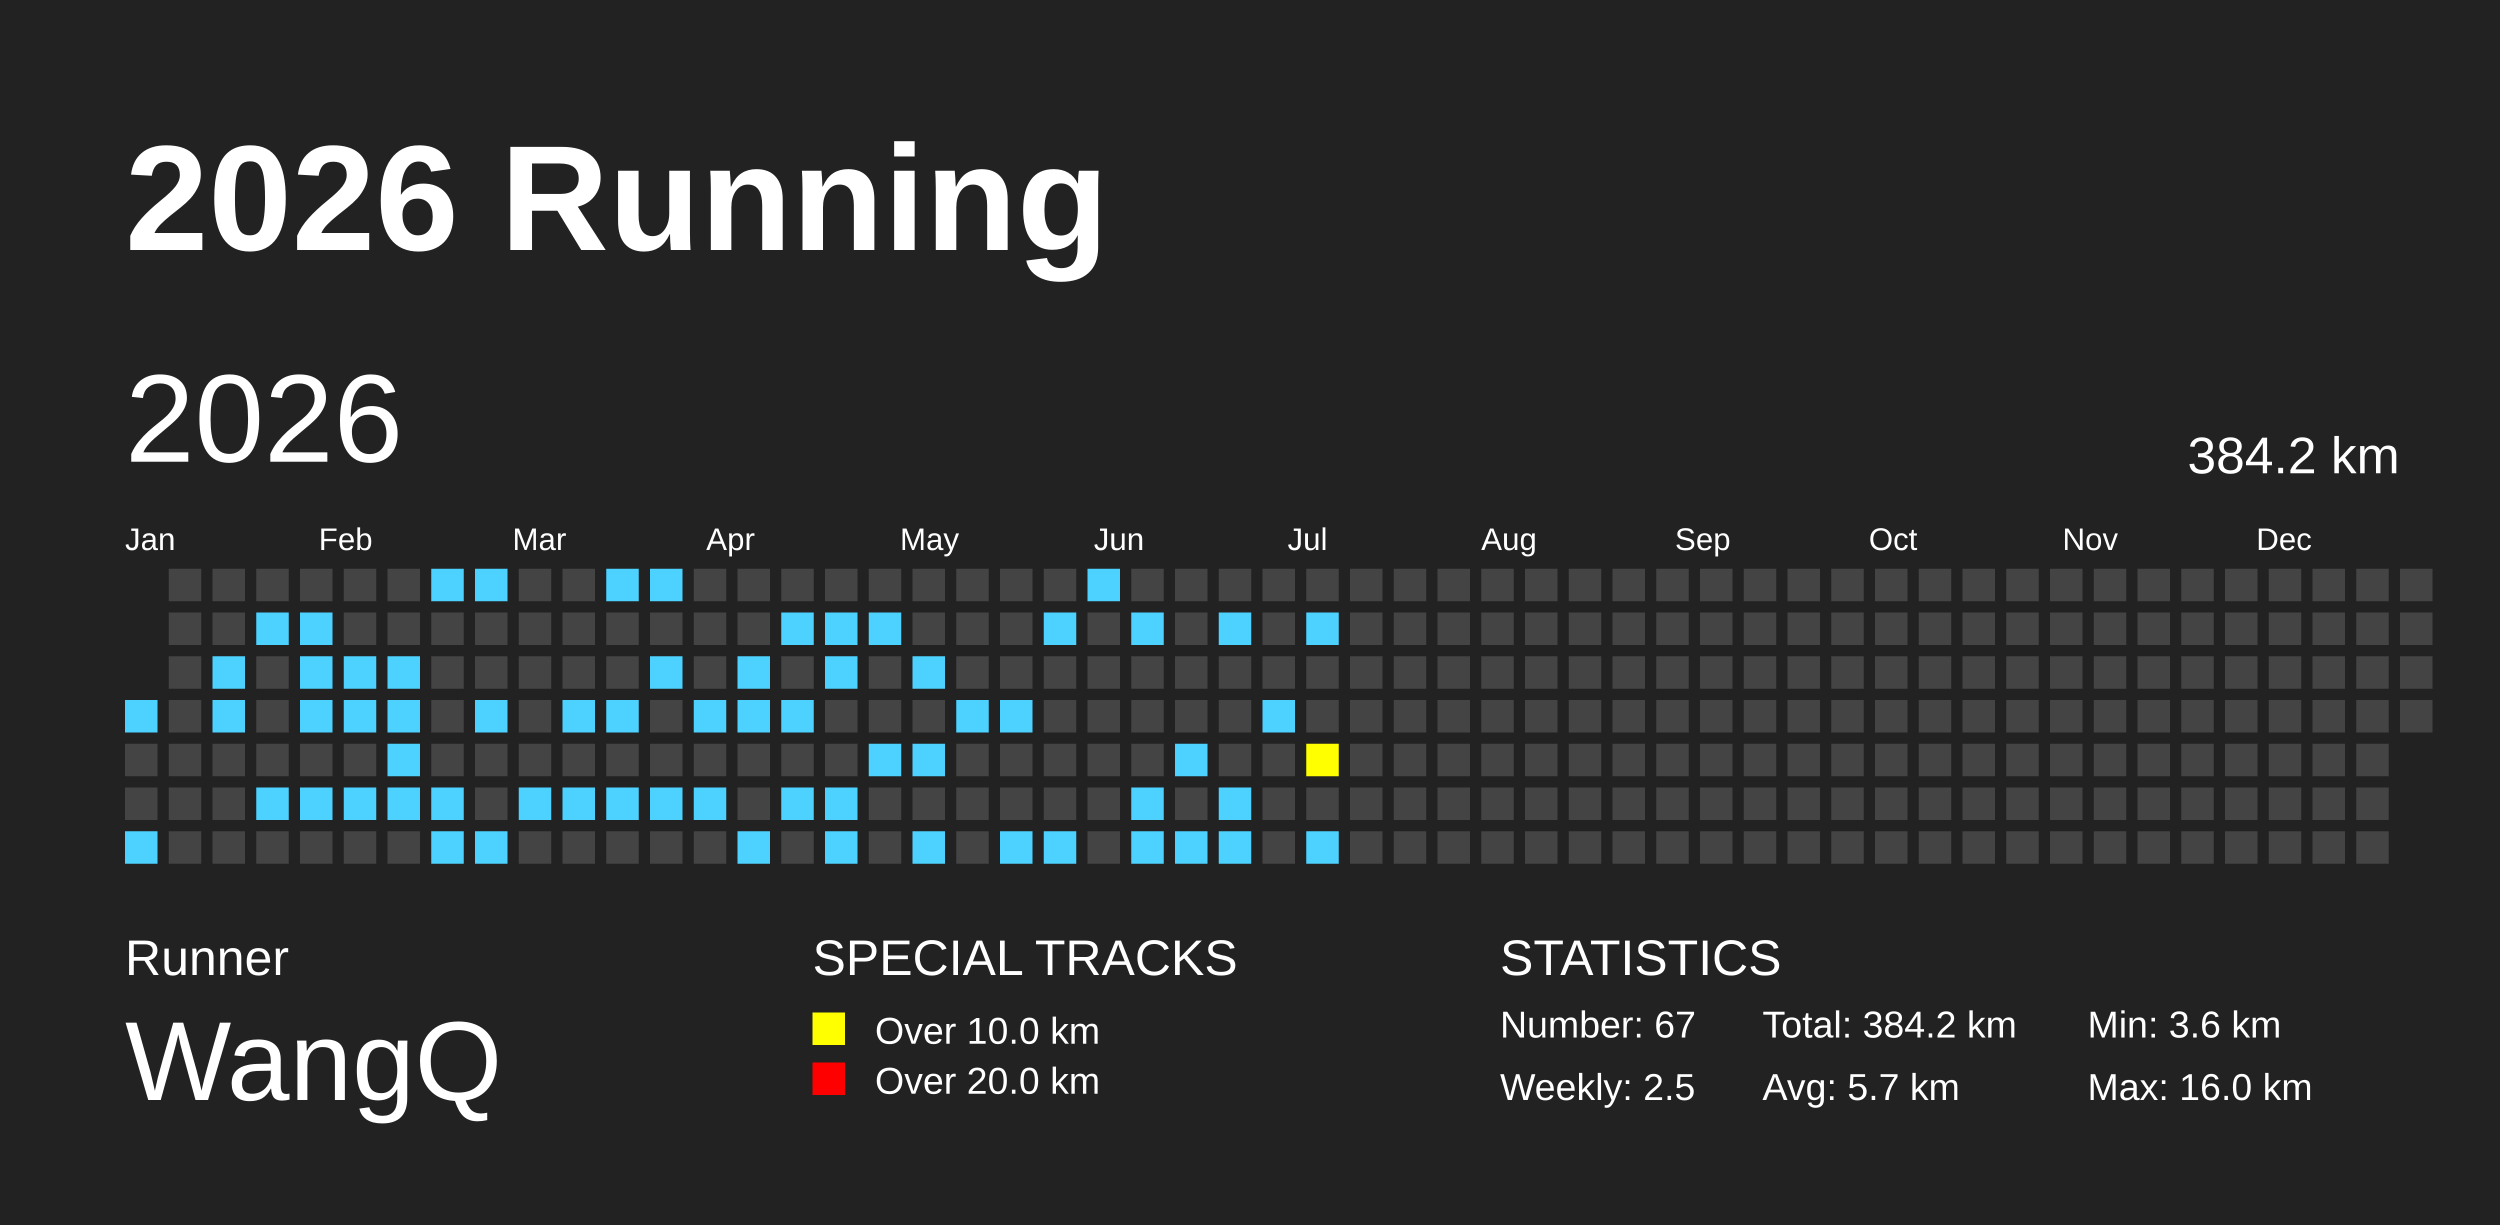
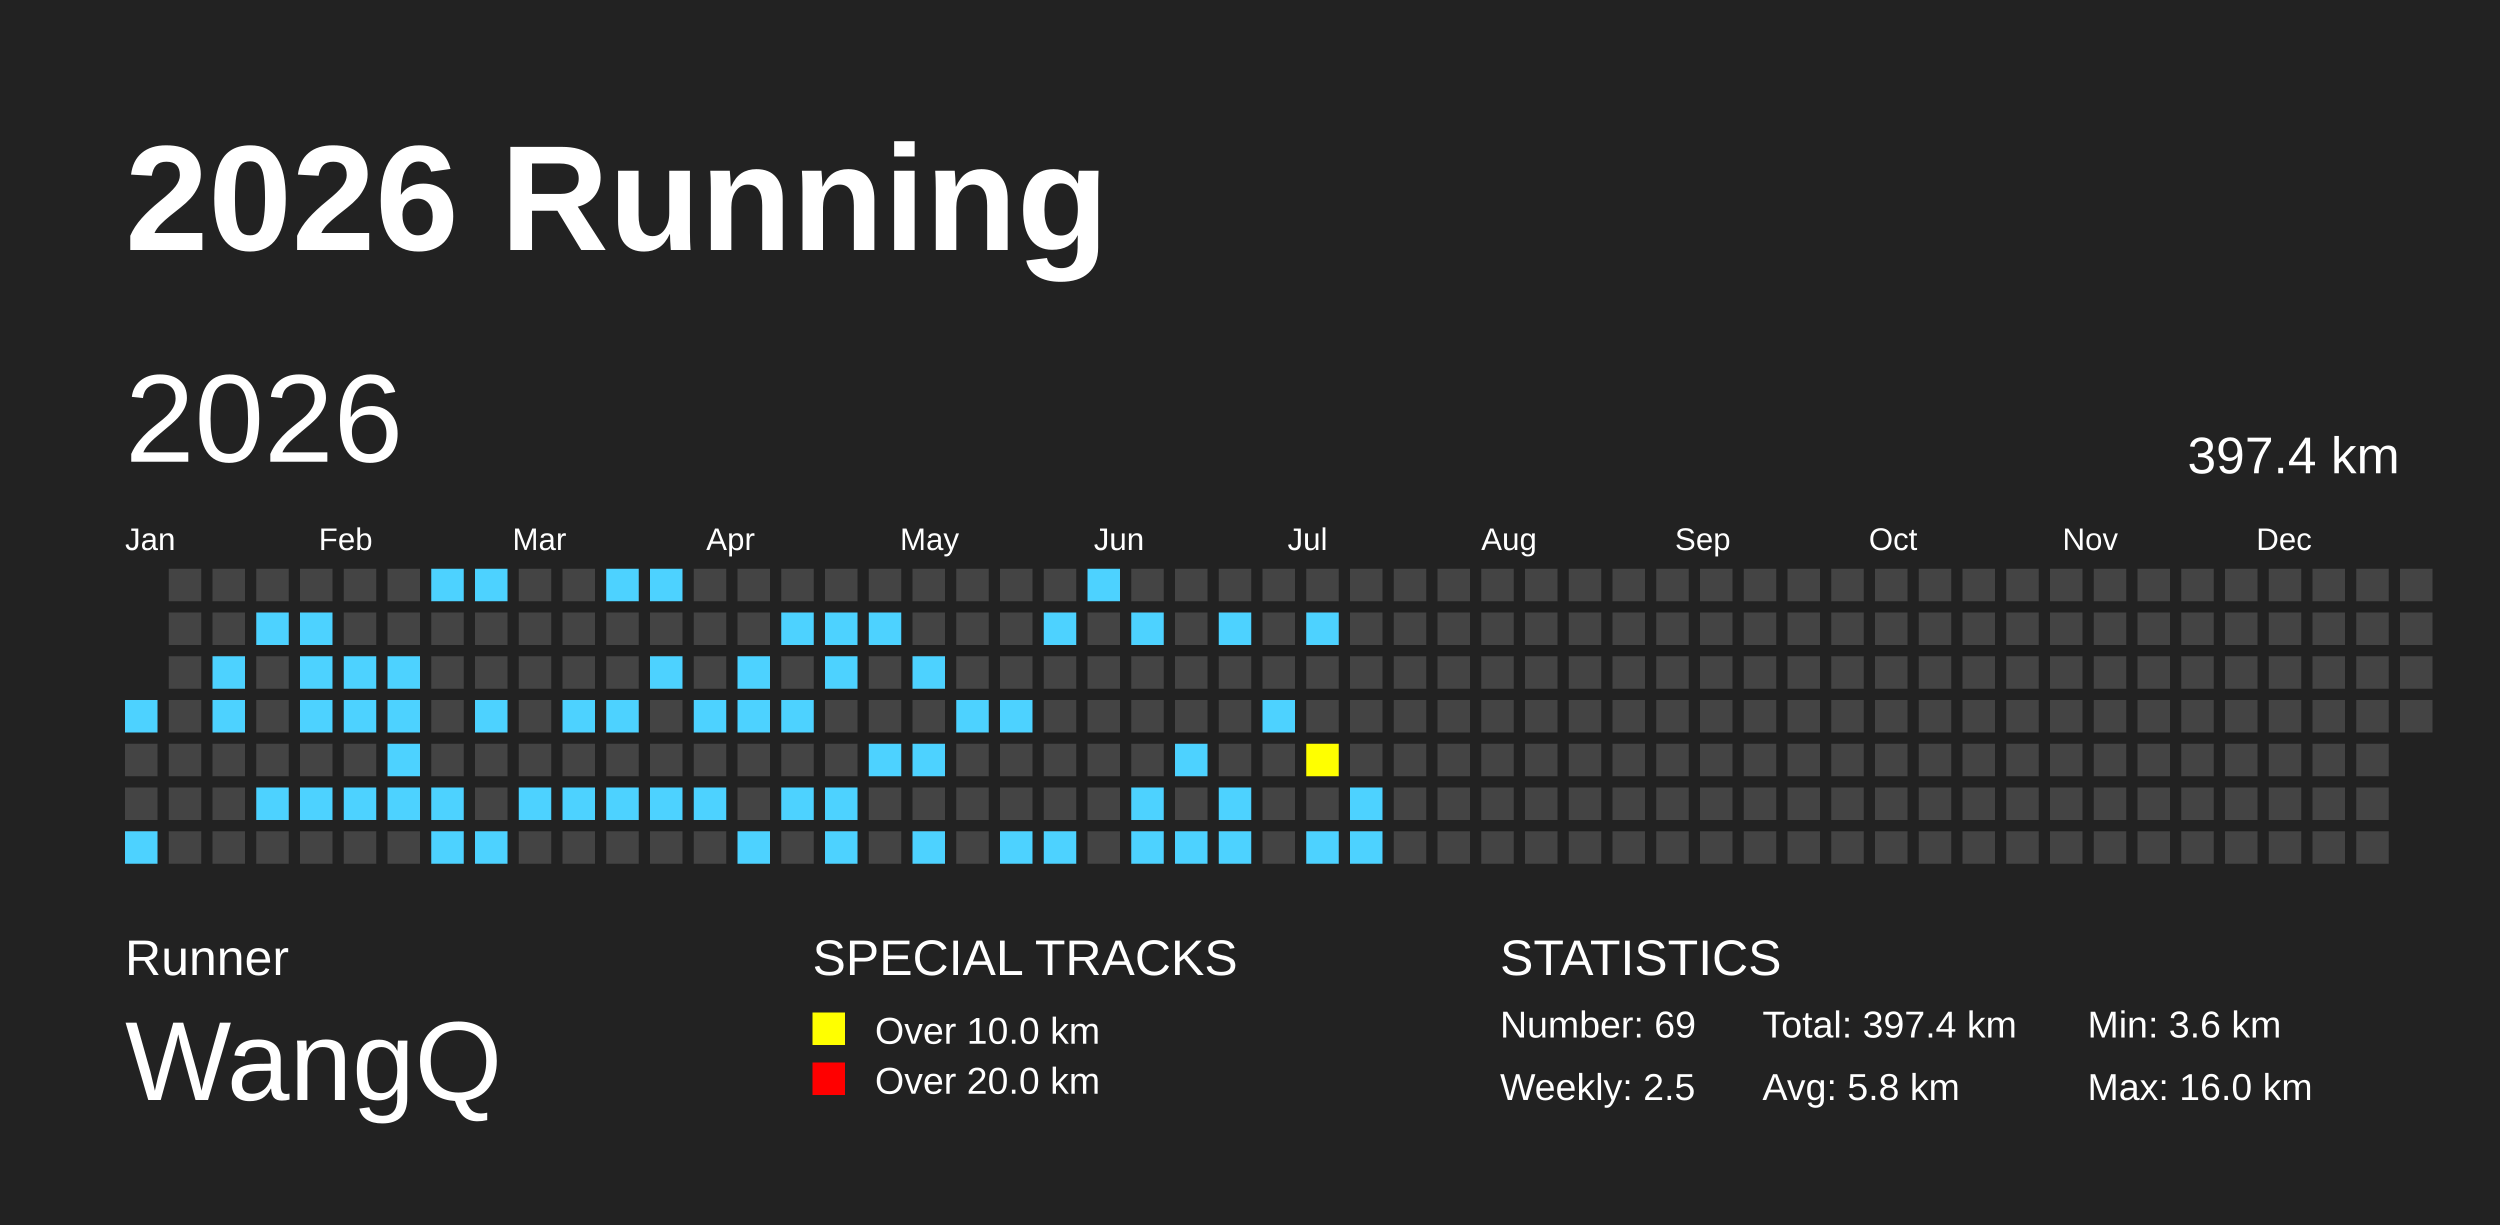
<svg xmlns="http://www.w3.org/2000/svg" baseProfile="full" height="98mm" version="1.1" viewBox="0,0,200,98" width="200mm">
  <defs />
  <rect fill="#222222" height="98" width="200" x="0" y="0" />
  <text fill="#FFFFFF" style="font-size:12px; font-family:Arial; font-weight:bold;" x="10" y="20">2026 Running</text>
  <text fill="#FFFFFF" style="font-size:4px; font-family:Arial" x="10" y="78">Runner</text>
  <text fill="#FFFFFF" style="font-size:9px; font-family:Arial" x="10" y="88">WangQ</text>
  <text fill="#FFFFFF" style="font-size:4px; font-family:Arial" x="65" y="78">SPECIAL TRACKS</text>
  <rect fill="yellow" height="2.6" width="2.6" x="65" y="81" />
  <text fill="#FFFFFF" style="font-size:3px; font-family:Arial" x="70" y="83.5">Over 10.0 km</text>
  <rect fill="red" height="2.6" width="2.6" x="65" y="85" />
  <text fill="#FFFFFF" style="font-size:3px; font-family:Arial" x="70" y="87.5">Over 20.0 km</text>
  <text fill="#FFFFFF" style="font-size:4px; font-family:Arial" x="120" y="78">STATISTICS</text>
-   <text fill="#FFFFFF" style="font-size:3px; font-family:Arial" x="120" y="83">Number: 67</text>
+   <text fill="#FFFFFF" style="font-size:3px; font-family:Arial" x="120" y="83">Number: 69</text>
  <text fill="#FFFFFF" style="font-size:3px; font-family:Arial" x="120" y="88">Weekly: 2.5</text>
-   <text fill="#FFFFFF" style="font-size:3px; font-family:Arial" x="141" y="83">Total: 384.2 km</text>
-   <text fill="#FFFFFF" style="font-size:3px; font-family:Arial" x="141" y="88">Avg: 5.7 km</text>
+   <text fill="#FFFFFF" style="font-size:3px; font-family:Arial" x="141" y="83">Total: 397.4 km</text>
+   <text fill="#FFFFFF" style="font-size:3px; font-family:Arial" x="141" y="88">Avg: 5.8 km</text>
  <text fill="#FFFFFF" style="font-size:3px; font-family:Arial" x="167" y="83">Min: 3.6 km</text>
  <text fill="#FFFFFF" style="font-size:3px; font-family:Arial" x="167" y="88">Max: 16.0 km</text>
  <text dominant-baseline="hanging" fill="#FFFFFF" style="font-size:10.0px; font-family:Arial;" x="10" y="30">2026</text>
-   <text dominant-baseline="hanging" fill="#FFFFFF" style="font-size:4.125px; font-family:Arial;" x="175" y="35">384.2 km</text>
+   <text dominant-baseline="hanging" fill="#FFFFFF" style="font-size:4.125px; font-family:Arial;" x="175" y="35">397.4 km</text>
  <text fill="#FFFFFF" style="font-size:2.5px; font-family:Arial" x="10.0" y="44">Jan</text>
  <text fill="#FFFFFF" style="font-size:2.5px; font-family:Arial" x="25.5" y="44">Feb</text>
  <text fill="#FFFFFF" style="font-size:2.5px; font-family:Arial" x="41.0" y="44">Mar</text>
  <text fill="#FFFFFF" style="font-size:2.5px; font-family:Arial" x="56.5" y="44">Apr</text>
  <text fill="#FFFFFF" style="font-size:2.5px; font-family:Arial" x="72.0" y="44">May</text>
  <text fill="#FFFFFF" style="font-size:2.5px; font-family:Arial" x="87.5" y="44">Jun</text>
  <text fill="#FFFFFF" style="font-size:2.5px; font-family:Arial" x="103.0" y="44">Jul</text>
  <text fill="#FFFFFF" style="font-size:2.5px; font-family:Arial" x="118.5" y="44">Aug</text>
  <text fill="#FFFFFF" style="font-size:2.5px; font-family:Arial" x="134.0" y="44">Sep</text>
  <text fill="#FFFFFF" style="font-size:2.5px; font-family:Arial" x="149.5" y="44">Oct</text>
  <text fill="#FFFFFF" style="font-size:2.5px; font-family:Arial" x="165.0" y="44">Nov</text>
  <text fill="#FFFFFF" style="font-size:2.5px; font-family:Arial" x="180.5" y="44">Dec</text>
  <rect fill="#4DD2FF" height="2.6" width="2.6" x="10.0" y="56.0" />
  <rect fill="#444444" height="2.6" width="2.6" x="10.0" y="59.5" />
  <rect fill="#444444" height="2.6" width="2.6" x="10.0" y="63.0" />
  <rect fill="#4DD2FF" height="2.6" width="2.6" x="10.0" y="66.5" />
  <rect fill="#444444" height="2.6" width="2.6" x="13.5" y="45.5" />
  <rect fill="#444444" height="2.6" width="2.6" x="13.5" y="49.0" />
  <rect fill="#444444" height="2.6" width="2.6" x="13.5" y="52.5" />
  <rect fill="#444444" height="2.6" width="2.6" x="13.5" y="56.0" />
  <rect fill="#444444" height="2.6" width="2.6" x="13.5" y="59.5" />
  <rect fill="#444444" height="2.6" width="2.6" x="13.5" y="63.0" />
  <rect fill="#444444" height="2.6" width="2.6" x="13.5" y="66.5" />
  <rect fill="#444444" height="2.6" width="2.6" x="17.0" y="45.5" />
  <rect fill="#444444" height="2.6" width="2.6" x="17.0" y="49.0" />
  <rect fill="#4DD2FF" height="2.6" width="2.6" x="17.0" y="52.5" />
  <rect fill="#4DD2FF" height="2.6" width="2.6" x="17.0" y="56.0" />
  <rect fill="#444444" height="2.6" width="2.6" x="17.0" y="59.5" />
  <rect fill="#444444" height="2.6" width="2.6" x="17.0" y="63.0" />
  <rect fill="#444444" height="2.6" width="2.6" x="17.0" y="66.5" />
  <rect fill="#444444" height="2.6" width="2.6" x="20.5" y="45.5" />
  <rect fill="#4DD2FF" height="2.6" width="2.6" x="20.5" y="49.0" />
  <rect fill="#444444" height="2.6" width="2.6" x="20.5" y="52.5" />
  <rect fill="#444444" height="2.6" width="2.6" x="20.5" y="56.0" />
  <rect fill="#444444" height="2.6" width="2.6" x="20.5" y="59.5" />
  <rect fill="#4DD2FF" height="2.6" width="2.6" x="20.5" y="63.0" />
  <rect fill="#444444" height="2.6" width="2.6" x="20.5" y="66.5" />
  <rect fill="#444444" height="2.6" width="2.6" x="24.0" y="45.5" />
  <rect fill="#4DD2FF" height="2.6" width="2.6" x="24.0" y="49.0" />
  <rect fill="#4DD2FF" height="2.6" width="2.6" x="24.0" y="52.5" />
  <rect fill="#4DD2FF" height="2.6" width="2.6" x="24.0" y="56.0" />
  <rect fill="#444444" height="2.6" width="2.6" x="24.0" y="59.5" />
  <rect fill="#4DD2FF" height="2.6" width="2.6" x="24.0" y="63.0" />
  <rect fill="#444444" height="2.6" width="2.6" x="24.0" y="66.5" />
  <rect fill="#444444" height="2.6" width="2.6" x="27.5" y="45.5" />
  <rect fill="#444444" height="2.6" width="2.6" x="27.5" y="49.0" />
  <rect fill="#4DD2FF" height="2.6" width="2.6" x="27.5" y="52.5" />
  <rect fill="#4DD2FF" height="2.6" width="2.6" x="27.5" y="56.0" />
  <rect fill="#444444" height="2.6" width="2.6" x="27.5" y="59.5" />
  <rect fill="#4DD2FF" height="2.6" width="2.6" x="27.5" y="63.0" />
  <rect fill="#444444" height="2.6" width="2.6" x="27.5" y="66.5" />
  <rect fill="#444444" height="2.6" width="2.6" x="31.0" y="45.5" />
  <rect fill="#444444" height="2.6" width="2.6" x="31.0" y="49.0" />
  <rect fill="#4DD2FF" height="2.6" width="2.6" x="31.0" y="52.5" />
  <rect fill="#4DD2FF" height="2.6" width="2.6" x="31.0" y="56.0" />
  <rect fill="#4DD2FF" height="2.6" width="2.6" x="31.0" y="59.5" />
  <rect fill="#4DD2FF" height="2.6" width="2.6" x="31.0" y="63.0" />
  <rect fill="#444444" height="2.6" width="2.6" x="31.0" y="66.5" />
  <rect fill="#4DD2FF" height="2.6" width="2.6" x="34.5" y="45.5" />
  <rect fill="#444444" height="2.6" width="2.6" x="34.5" y="49.0" />
  <rect fill="#444444" height="2.6" width="2.6" x="34.5" y="52.5" />
  <rect fill="#444444" height="2.6" width="2.6" x="34.5" y="56.0" />
  <rect fill="#444444" height="2.6" width="2.6" x="34.5" y="59.5" />
  <rect fill="#4DD2FF" height="2.6" width="2.6" x="34.5" y="63.0" />
  <rect fill="#4DD2FF" height="2.6" width="2.6" x="34.5" y="66.5" />
  <rect fill="#4DD2FF" height="2.6" width="2.6" x="38.0" y="45.5" />
  <rect fill="#444444" height="2.6" width="2.6" x="38.0" y="49.0" />
  <rect fill="#444444" height="2.6" width="2.6" x="38.0" y="52.5" />
  <rect fill="#4DD2FF" height="2.6" width="2.6" x="38.0" y="56.0" />
  <rect fill="#444444" height="2.6" width="2.6" x="38.0" y="59.5" />
  <rect fill="#444444" height="2.6" width="2.6" x="38.0" y="63.0" />
  <rect fill="#4DD2FF" height="2.6" width="2.6" x="38.0" y="66.5" />
  <rect fill="#444444" height="2.6" width="2.6" x="41.5" y="45.5" />
  <rect fill="#444444" height="2.6" width="2.6" x="41.5" y="49.0" />
  <rect fill="#444444" height="2.6" width="2.6" x="41.5" y="52.5" />
  <rect fill="#444444" height="2.6" width="2.6" x="41.5" y="56.0" />
  <rect fill="#444444" height="2.6" width="2.6" x="41.5" y="59.5" />
  <rect fill="#4DD2FF" height="2.6" width="2.6" x="41.5" y="63.0" />
  <rect fill="#444444" height="2.6" width="2.6" x="41.5" y="66.5" />
  <rect fill="#444444" height="2.6" width="2.6" x="45.0" y="45.5" />
  <rect fill="#444444" height="2.6" width="2.6" x="45.0" y="49.0" />
  <rect fill="#444444" height="2.6" width="2.6" x="45.0" y="52.5" />
  <rect fill="#4DD2FF" height="2.6" width="2.6" x="45.0" y="56.0" />
  <rect fill="#444444" height="2.6" width="2.6" x="45.0" y="59.5" />
  <rect fill="#4DD2FF" height="2.6" width="2.6" x="45.0" y="63.0" />
  <rect fill="#444444" height="2.6" width="2.6" x="45.0" y="66.5" />
  <rect fill="#4DD2FF" height="2.6" width="2.6" x="48.5" y="45.5" />
  <rect fill="#444444" height="2.6" width="2.6" x="48.5" y="49.0" />
  <rect fill="#444444" height="2.6" width="2.6" x="48.5" y="52.5" />
  <rect fill="#4DD2FF" height="2.6" width="2.6" x="48.5" y="56.0" />
  <rect fill="#444444" height="2.6" width="2.6" x="48.5" y="59.5" />
  <rect fill="#4DD2FF" height="2.6" width="2.6" x="48.5" y="63.0" />
  <rect fill="#444444" height="2.6" width="2.6" x="48.5" y="66.5" />
  <rect fill="#4DD2FF" height="2.6" width="2.6" x="52.0" y="45.5" />
  <rect fill="#444444" height="2.6" width="2.6" x="52.0" y="49.0" />
  <rect fill="#4DD2FF" height="2.6" width="2.6" x="52.0" y="52.5" />
  <rect fill="#444444" height="2.6" width="2.6" x="52.0" y="56.0" />
  <rect fill="#444444" height="2.6" width="2.6" x="52.0" y="59.5" />
  <rect fill="#4DD2FF" height="2.6" width="2.6" x="52.0" y="63.0" />
  <rect fill="#444444" height="2.6" width="2.6" x="52.0" y="66.5" />
  <rect fill="#444444" height="2.6" width="2.6" x="55.5" y="45.5" />
  <rect fill="#444444" height="2.6" width="2.6" x="55.5" y="49.0" />
  <rect fill="#444444" height="2.6" width="2.6" x="55.5" y="52.5" />
  <rect fill="#4DD2FF" height="2.6" width="2.6" x="55.5" y="56.0" />
  <rect fill="#444444" height="2.6" width="2.6" x="55.5" y="59.5" />
  <rect fill="#4DD2FF" height="2.6" width="2.6" x="55.5" y="63.0" />
  <rect fill="#444444" height="2.6" width="2.6" x="55.5" y="66.5" />
  <rect fill="#444444" height="2.6" width="2.6" x="59.0" y="45.5" />
  <rect fill="#444444" height="2.6" width="2.6" x="59.0" y="49.0" />
  <rect fill="#4DD2FF" height="2.6" width="2.6" x="59.0" y="52.5" />
  <rect fill="#4DD2FF" height="2.6" width="2.6" x="59.0" y="56.0" />
  <rect fill="#444444" height="2.6" width="2.6" x="59.0" y="59.5" />
  <rect fill="#444444" height="2.6" width="2.6" x="59.0" y="63.0" />
  <rect fill="#4DD2FF" height="2.6" width="2.6" x="59.0" y="66.5" />
  <rect fill="#444444" height="2.6" width="2.6" x="62.5" y="45.5" />
  <rect fill="#4DD2FF" height="2.6" width="2.6" x="62.5" y="49.0" />
  <rect fill="#444444" height="2.6" width="2.6" x="62.5" y="52.5" />
  <rect fill="#4DD2FF" height="2.6" width="2.6" x="62.5" y="56.0" />
  <rect fill="#444444" height="2.6" width="2.6" x="62.5" y="59.5" />
  <rect fill="#4DD2FF" height="2.6" width="2.6" x="62.5" y="63.0" />
  <rect fill="#444444" height="2.6" width="2.6" x="62.5" y="66.5" />
  <rect fill="#444444" height="2.6" width="2.6" x="66.0" y="45.5" />
  <rect fill="#4DD2FF" height="2.6" width="2.6" x="66.0" y="49.0" />
  <rect fill="#4DD2FF" height="2.6" width="2.6" x="66.0" y="52.5" />
  <rect fill="#444444" height="2.6" width="2.6" x="66.0" y="56.0" />
  <rect fill="#444444" height="2.6" width="2.6" x="66.0" y="59.5" />
  <rect fill="#4DD2FF" height="2.6" width="2.6" x="66.0" y="63.0" />
  <rect fill="#4DD2FF" height="2.6" width="2.6" x="66.0" y="66.5" />
  <rect fill="#444444" height="2.6" width="2.6" x="69.5" y="45.5" />
  <rect fill="#4DD2FF" height="2.6" width="2.6" x="69.5" y="49.0" />
  <rect fill="#444444" height="2.6" width="2.6" x="69.5" y="52.5" />
  <rect fill="#444444" height="2.6" width="2.6" x="69.5" y="56.0" />
  <rect fill="#4DD2FF" height="2.6" width="2.6" x="69.5" y="59.5" />
  <rect fill="#444444" height="2.6" width="2.6" x="69.5" y="63.0" />
  <rect fill="#444444" height="2.6" width="2.6" x="69.5" y="66.5" />
  <rect fill="#444444" height="2.6" width="2.6" x="73.0" y="45.5" />
  <rect fill="#444444" height="2.6" width="2.6" x="73.0" y="49.0" />
  <rect fill="#4DD2FF" height="2.6" width="2.6" x="73.0" y="52.5" />
  <rect fill="#444444" height="2.6" width="2.6" x="73.0" y="56.0" />
  <rect fill="#4DD2FF" height="2.6" width="2.6" x="73.0" y="59.5" />
  <rect fill="#444444" height="2.6" width="2.6" x="73.0" y="63.0" />
  <rect fill="#4DD2FF" height="2.6" width="2.6" x="73.0" y="66.5" />
  <rect fill="#444444" height="2.6" width="2.6" x="76.5" y="45.5" />
  <rect fill="#444444" height="2.6" width="2.6" x="76.5" y="49.0" />
  <rect fill="#444444" height="2.6" width="2.6" x="76.5" y="52.5" />
  <rect fill="#4DD2FF" height="2.6" width="2.6" x="76.5" y="56.0" />
  <rect fill="#444444" height="2.6" width="2.6" x="76.5" y="59.5" />
  <rect fill="#444444" height="2.6" width="2.6" x="76.5" y="63.0" />
  <rect fill="#444444" height="2.6" width="2.6" x="76.5" y="66.5" />
  <rect fill="#444444" height="2.6" width="2.6" x="80.0" y="45.5" />
  <rect fill="#444444" height="2.6" width="2.6" x="80.0" y="49.0" />
  <rect fill="#444444" height="2.6" width="2.6" x="80.0" y="52.5" />
  <rect fill="#4DD2FF" height="2.6" width="2.6" x="80.0" y="56.0" />
  <rect fill="#444444" height="2.6" width="2.6" x="80.0" y="59.5" />
  <rect fill="#444444" height="2.6" width="2.6" x="80.0" y="63.0" />
  <rect fill="#4DD2FF" height="2.6" width="2.6" x="80.0" y="66.5" />
  <rect fill="#444444" height="2.6" width="2.6" x="83.5" y="45.5" />
  <rect fill="#4DD2FF" height="2.6" width="2.6" x="83.5" y="49.0" />
  <rect fill="#444444" height="2.6" width="2.6" x="83.5" y="52.5" />
  <rect fill="#444444" height="2.6" width="2.6" x="83.5" y="56.0" />
  <rect fill="#444444" height="2.6" width="2.6" x="83.5" y="59.5" />
  <rect fill="#444444" height="2.6" width="2.6" x="83.5" y="63.0" />
  <rect fill="#4DD2FF" height="2.6" width="2.6" x="83.5" y="66.5" />
  <rect fill="#4DD2FF" height="2.6" width="2.6" x="87.0" y="45.5" />
  <rect fill="#444444" height="2.6" width="2.6" x="87.0" y="49.0" />
  <rect fill="#444444" height="2.6" width="2.6" x="87.0" y="52.5" />
  <rect fill="#444444" height="2.6" width="2.6" x="87.0" y="56.0" />
  <rect fill="#444444" height="2.6" width="2.6" x="87.0" y="59.5" />
  <rect fill="#444444" height="2.6" width="2.6" x="87.0" y="63.0" />
  <rect fill="#444444" height="2.6" width="2.6" x="87.0" y="66.5" />
  <rect fill="#444444" height="2.6" width="2.6" x="90.5" y="45.5" />
  <rect fill="#4DD2FF" height="2.6" width="2.6" x="90.5" y="49.0" />
  <rect fill="#444444" height="2.6" width="2.6" x="90.5" y="52.5" />
  <rect fill="#444444" height="2.6" width="2.6" x="90.5" y="56.0" />
  <rect fill="#444444" height="2.6" width="2.6" x="90.5" y="59.5" />
  <rect fill="#4DD2FF" height="2.6" width="2.6" x="90.5" y="63.0" />
  <rect fill="#4DD2FF" height="2.6" width="2.6" x="90.5" y="66.5" />
  <rect fill="#444444" height="2.6" width="2.6" x="94.0" y="45.5" />
  <rect fill="#444444" height="2.6" width="2.6" x="94.0" y="49.0" />
  <rect fill="#444444" height="2.6" width="2.6" x="94.0" y="52.5" />
  <rect fill="#444444" height="2.6" width="2.6" x="94.0" y="56.0" />
  <rect fill="#4DD2FF" height="2.6" width="2.6" x="94.0" y="59.5" />
  <rect fill="#444444" height="2.6" width="2.6" x="94.0" y="63.0" />
  <rect fill="#4DD2FF" height="2.6" width="2.6" x="94.0" y="66.5" />
  <rect fill="#444444" height="2.6" width="2.6" x="97.5" y="45.5" />
  <rect fill="#4DD2FF" height="2.6" width="2.6" x="97.5" y="49.0" />
  <rect fill="#444444" height="2.6" width="2.6" x="97.5" y="52.5" />
  <rect fill="#444444" height="2.6" width="2.6" x="97.5" y="56.0" />
  <rect fill="#444444" height="2.6" width="2.6" x="97.5" y="59.5" />
  <rect fill="#4DD2FF" height="2.6" width="2.6" x="97.5" y="63.0" />
  <rect fill="#4DD2FF" height="2.6" width="2.6" x="97.5" y="66.5" />
  <rect fill="#444444" height="2.6" width="2.6" x="101.0" y="45.5" />
  <rect fill="#444444" height="2.6" width="2.6" x="101.0" y="49.0" />
  <rect fill="#444444" height="2.6" width="2.6" x="101.0" y="52.5" />
  <rect fill="#4DD2FF" height="2.6" width="2.6" x="101.0" y="56.0" />
  <rect fill="#444444" height="2.6" width="2.6" x="101.0" y="59.5" />
  <rect fill="#444444" height="2.6" width="2.6" x="101.0" y="63.0" />
  <rect fill="#444444" height="2.6" width="2.6" x="101.0" y="66.5" />
  <rect fill="#444444" height="2.6" width="2.6" x="104.5" y="45.5" />
  <rect fill="#4DD2FF" height="2.6" width="2.6" x="104.5" y="49.0" />
  <rect fill="#444444" height="2.6" width="2.6" x="104.5" y="52.5" />
  <rect fill="#444444" height="2.6" width="2.6" x="104.5" y="56.0" />
  <rect fill="yellow" height="2.6" width="2.6" x="104.5" y="59.5" />
  <rect fill="#444444" height="2.6" width="2.6" x="104.5" y="63.0" />
  <rect fill="#4DD2FF" height="2.6" width="2.6" x="104.5" y="66.5" />
  <rect fill="#444444" height="2.6" width="2.6" x="108.0" y="45.5" />
  <rect fill="#444444" height="2.6" width="2.6" x="108.0" y="49.0" />
  <rect fill="#444444" height="2.6" width="2.6" x="108.0" y="52.5" />
  <rect fill="#444444" height="2.6" width="2.6" x="108.0" y="56.0" />
  <rect fill="#444444" height="2.6" width="2.6" x="108.0" y="59.5" />
-   <rect fill="#444444" height="2.6" width="2.6" x="108.0" y="63.0" />
-   <rect fill="#444444" height="2.6" width="2.6" x="108.0" y="66.5" />
+   <rect fill="#4DD2FF" height="2.6" width="2.6" x="108.0" y="63.0" />
+   <rect fill="#4DD2FF" height="2.6" width="2.6" x="108.0" y="66.5" />
  <rect fill="#444444" height="2.6" width="2.6" x="111.5" y="45.5" />
  <rect fill="#444444" height="2.6" width="2.6" x="111.5" y="49.0" />
  <rect fill="#444444" height="2.6" width="2.6" x="111.5" y="52.5" />
  <rect fill="#444444" height="2.6" width="2.6" x="111.5" y="56.0" />
  <rect fill="#444444" height="2.6" width="2.6" x="111.5" y="59.5" />
  <rect fill="#444444" height="2.6" width="2.6" x="111.5" y="63.0" />
  <rect fill="#444444" height="2.6" width="2.6" x="111.5" y="66.5" />
  <rect fill="#444444" height="2.6" width="2.6" x="115.0" y="45.5" />
  <rect fill="#444444" height="2.6" width="2.6" x="115.0" y="49.0" />
  <rect fill="#444444" height="2.6" width="2.6" x="115.0" y="52.5" />
  <rect fill="#444444" height="2.6" width="2.6" x="115.0" y="56.0" />
  <rect fill="#444444" height="2.6" width="2.6" x="115.0" y="59.5" />
  <rect fill="#444444" height="2.6" width="2.6" x="115.0" y="63.0" />
  <rect fill="#444444" height="2.6" width="2.6" x="115.0" y="66.5" />
  <rect fill="#444444" height="2.6" width="2.6" x="118.5" y="45.5" />
  <rect fill="#444444" height="2.6" width="2.6" x="118.5" y="49.0" />
  <rect fill="#444444" height="2.6" width="2.6" x="118.5" y="52.5" />
  <rect fill="#444444" height="2.6" width="2.6" x="118.5" y="56.0" />
  <rect fill="#444444" height="2.6" width="2.6" x="118.5" y="59.5" />
  <rect fill="#444444" height="2.6" width="2.6" x="118.5" y="63.0" />
  <rect fill="#444444" height="2.6" width="2.6" x="118.5" y="66.5" />
  <rect fill="#444444" height="2.6" width="2.6" x="122.0" y="45.5" />
  <rect fill="#444444" height="2.6" width="2.6" x="122.0" y="49.0" />
  <rect fill="#444444" height="2.6" width="2.6" x="122.0" y="52.5" />
  <rect fill="#444444" height="2.6" width="2.6" x="122.0" y="56.0" />
  <rect fill="#444444" height="2.6" width="2.6" x="122.0" y="59.5" />
  <rect fill="#444444" height="2.6" width="2.6" x="122.0" y="63.0" />
  <rect fill="#444444" height="2.6" width="2.6" x="122.0" y="66.5" />
  <rect fill="#444444" height="2.6" width="2.6" x="125.5" y="45.5" />
  <rect fill="#444444" height="2.6" width="2.6" x="125.5" y="49.0" />
  <rect fill="#444444" height="2.6" width="2.6" x="125.5" y="52.5" />
  <rect fill="#444444" height="2.6" width="2.6" x="125.5" y="56.0" />
  <rect fill="#444444" height="2.6" width="2.6" x="125.5" y="59.5" />
  <rect fill="#444444" height="2.6" width="2.6" x="125.5" y="63.0" />
  <rect fill="#444444" height="2.6" width="2.6" x="125.5" y="66.5" />
  <rect fill="#444444" height="2.6" width="2.6" x="129.0" y="45.5" />
  <rect fill="#444444" height="2.6" width="2.6" x="129.0" y="49.0" />
  <rect fill="#444444" height="2.6" width="2.6" x="129.0" y="52.5" />
  <rect fill="#444444" height="2.6" width="2.6" x="129.0" y="56.0" />
  <rect fill="#444444" height="2.6" width="2.6" x="129.0" y="59.5" />
  <rect fill="#444444" height="2.6" width="2.6" x="129.0" y="63.0" />
  <rect fill="#444444" height="2.6" width="2.6" x="129.0" y="66.5" />
  <rect fill="#444444" height="2.6" width="2.6" x="132.5" y="45.5" />
  <rect fill="#444444" height="2.6" width="2.6" x="132.5" y="49.0" />
  <rect fill="#444444" height="2.6" width="2.6" x="132.5" y="52.5" />
  <rect fill="#444444" height="2.6" width="2.6" x="132.5" y="56.0" />
  <rect fill="#444444" height="2.6" width="2.6" x="132.5" y="59.5" />
  <rect fill="#444444" height="2.6" width="2.6" x="132.5" y="63.0" />
  <rect fill="#444444" height="2.6" width="2.6" x="132.5" y="66.5" />
  <rect fill="#444444" height="2.6" width="2.6" x="136.0" y="45.5" />
  <rect fill="#444444" height="2.6" width="2.6" x="136.0" y="49.0" />
  <rect fill="#444444" height="2.6" width="2.6" x="136.0" y="52.5" />
  <rect fill="#444444" height="2.6" width="2.6" x="136.0" y="56.0" />
  <rect fill="#444444" height="2.6" width="2.6" x="136.0" y="59.5" />
  <rect fill="#444444" height="2.6" width="2.6" x="136.0" y="63.0" />
  <rect fill="#444444" height="2.6" width="2.6" x="136.0" y="66.5" />
  <rect fill="#444444" height="2.6" width="2.6" x="139.5" y="45.5" />
  <rect fill="#444444" height="2.6" width="2.6" x="139.5" y="49.0" />
  <rect fill="#444444" height="2.6" width="2.6" x="139.5" y="52.5" />
  <rect fill="#444444" height="2.6" width="2.6" x="139.5" y="56.0" />
  <rect fill="#444444" height="2.6" width="2.6" x="139.5" y="59.5" />
  <rect fill="#444444" height="2.6" width="2.6" x="139.5" y="63.0" />
  <rect fill="#444444" height="2.6" width="2.6" x="139.5" y="66.5" />
  <rect fill="#444444" height="2.6" width="2.6" x="143.0" y="45.5" />
  <rect fill="#444444" height="2.6" width="2.6" x="143.0" y="49.0" />
  <rect fill="#444444" height="2.6" width="2.6" x="143.0" y="52.5" />
  <rect fill="#444444" height="2.6" width="2.6" x="143.0" y="56.0" />
  <rect fill="#444444" height="2.6" width="2.6" x="143.0" y="59.5" />
  <rect fill="#444444" height="2.6" width="2.6" x="143.0" y="63.0" />
  <rect fill="#444444" height="2.6" width="2.6" x="143.0" y="66.5" />
  <rect fill="#444444" height="2.6" width="2.6" x="146.5" y="45.5" />
  <rect fill="#444444" height="2.6" width="2.6" x="146.5" y="49.0" />
  <rect fill="#444444" height="2.6" width="2.6" x="146.5" y="52.5" />
  <rect fill="#444444" height="2.6" width="2.6" x="146.5" y="56.0" />
  <rect fill="#444444" height="2.6" width="2.6" x="146.5" y="59.5" />
  <rect fill="#444444" height="2.6" width="2.6" x="146.5" y="63.0" />
  <rect fill="#444444" height="2.6" width="2.6" x="146.5" y="66.5" />
  <rect fill="#444444" height="2.6" width="2.6" x="150.0" y="45.5" />
  <rect fill="#444444" height="2.6" width="2.6" x="150.0" y="49.0" />
  <rect fill="#444444" height="2.6" width="2.6" x="150.0" y="52.5" />
  <rect fill="#444444" height="2.6" width="2.6" x="150.0" y="56.0" />
  <rect fill="#444444" height="2.6" width="2.6" x="150.0" y="59.5" />
  <rect fill="#444444" height="2.6" width="2.6" x="150.0" y="63.0" />
  <rect fill="#444444" height="2.6" width="2.6" x="150.0" y="66.5" />
  <rect fill="#444444" height="2.6" width="2.6" x="153.5" y="45.5" />
  <rect fill="#444444" height="2.6" width="2.6" x="153.5" y="49.0" />
  <rect fill="#444444" height="2.6" width="2.6" x="153.5" y="52.5" />
  <rect fill="#444444" height="2.6" width="2.6" x="153.5" y="56.0" />
  <rect fill="#444444" height="2.6" width="2.6" x="153.5" y="59.5" />
  <rect fill="#444444" height="2.6" width="2.6" x="153.5" y="63.0" />
  <rect fill="#444444" height="2.6" width="2.6" x="153.5" y="66.5" />
  <rect fill="#444444" height="2.6" width="2.6" x="157.0" y="45.5" />
  <rect fill="#444444" height="2.6" width="2.6" x="157.0" y="49.0" />
  <rect fill="#444444" height="2.6" width="2.6" x="157.0" y="52.5" />
  <rect fill="#444444" height="2.6" width="2.6" x="157.0" y="56.0" />
  <rect fill="#444444" height="2.6" width="2.6" x="157.0" y="59.5" />
  <rect fill="#444444" height="2.6" width="2.6" x="157.0" y="63.0" />
  <rect fill="#444444" height="2.6" width="2.6" x="157.0" y="66.5" />
  <rect fill="#444444" height="2.6" width="2.6" x="160.5" y="45.5" />
  <rect fill="#444444" height="2.6" width="2.6" x="160.5" y="49.0" />
  <rect fill="#444444" height="2.6" width="2.6" x="160.5" y="52.5" />
  <rect fill="#444444" height="2.6" width="2.6" x="160.5" y="56.0" />
  <rect fill="#444444" height="2.6" width="2.6" x="160.5" y="59.5" />
  <rect fill="#444444" height="2.6" width="2.6" x="160.5" y="63.0" />
  <rect fill="#444444" height="2.6" width="2.6" x="160.5" y="66.5" />
  <rect fill="#444444" height="2.6" width="2.6" x="164.0" y="45.5" />
  <rect fill="#444444" height="2.6" width="2.6" x="164.0" y="49.0" />
  <rect fill="#444444" height="2.6" width="2.6" x="164.0" y="52.5" />
  <rect fill="#444444" height="2.6" width="2.6" x="164.0" y="56.0" />
  <rect fill="#444444" height="2.6" width="2.6" x="164.0" y="59.5" />
  <rect fill="#444444" height="2.6" width="2.6" x="164.0" y="63.0" />
  <rect fill="#444444" height="2.6" width="2.6" x="164.0" y="66.5" />
  <rect fill="#444444" height="2.6" width="2.6" x="167.5" y="45.5" />
  <rect fill="#444444" height="2.6" width="2.6" x="167.5" y="49.0" />
  <rect fill="#444444" height="2.6" width="2.6" x="167.5" y="52.5" />
  <rect fill="#444444" height="2.6" width="2.6" x="167.5" y="56.0" />
  <rect fill="#444444" height="2.6" width="2.6" x="167.5" y="59.5" />
  <rect fill="#444444" height="2.6" width="2.6" x="167.5" y="63.0" />
  <rect fill="#444444" height="2.6" width="2.6" x="167.5" y="66.5" />
  <rect fill="#444444" height="2.6" width="2.6" x="171.0" y="45.5" />
  <rect fill="#444444" height="2.6" width="2.6" x="171.0" y="49.0" />
  <rect fill="#444444" height="2.6" width="2.6" x="171.0" y="52.5" />
  <rect fill="#444444" height="2.6" width="2.6" x="171.0" y="56.0" />
  <rect fill="#444444" height="2.6" width="2.6" x="171.0" y="59.5" />
  <rect fill="#444444" height="2.6" width="2.6" x="171.0" y="63.0" />
  <rect fill="#444444" height="2.6" width="2.6" x="171.0" y="66.5" />
  <rect fill="#444444" height="2.6" width="2.6" x="174.5" y="45.5" />
  <rect fill="#444444" height="2.6" width="2.6" x="174.5" y="49.0" />
  <rect fill="#444444" height="2.6" width="2.6" x="174.5" y="52.5" />
  <rect fill="#444444" height="2.6" width="2.6" x="174.5" y="56.0" />
  <rect fill="#444444" height="2.6" width="2.6" x="174.5" y="59.5" />
  <rect fill="#444444" height="2.6" width="2.6" x="174.5" y="63.0" />
  <rect fill="#444444" height="2.6" width="2.6" x="174.5" y="66.5" />
  <rect fill="#444444" height="2.6" width="2.6" x="178.0" y="45.5" />
  <rect fill="#444444" height="2.6" width="2.6" x="178.0" y="49.0" />
  <rect fill="#444444" height="2.6" width="2.6" x="178.0" y="52.5" />
  <rect fill="#444444" height="2.6" width="2.6" x="178.0" y="56.0" />
  <rect fill="#444444" height="2.6" width="2.6" x="178.0" y="59.5" />
  <rect fill="#444444" height="2.6" width="2.6" x="178.0" y="63.0" />
  <rect fill="#444444" height="2.6" width="2.6" x="178.0" y="66.5" />
  <rect fill="#444444" height="2.6" width="2.6" x="181.5" y="45.5" />
  <rect fill="#444444" height="2.6" width="2.6" x="181.5" y="49.0" />
  <rect fill="#444444" height="2.6" width="2.6" x="181.5" y="52.5" />
  <rect fill="#444444" height="2.6" width="2.6" x="181.5" y="56.0" />
  <rect fill="#444444" height="2.6" width="2.6" x="181.5" y="59.5" />
  <rect fill="#444444" height="2.6" width="2.6" x="181.5" y="63.0" />
  <rect fill="#444444" height="2.6" width="2.6" x="181.5" y="66.5" />
  <rect fill="#444444" height="2.6" width="2.6" x="185.0" y="45.5" />
  <rect fill="#444444" height="2.6" width="2.6" x="185.0" y="49.0" />
  <rect fill="#444444" height="2.6" width="2.6" x="185.0" y="52.5" />
  <rect fill="#444444" height="2.6" width="2.6" x="185.0" y="56.0" />
  <rect fill="#444444" height="2.6" width="2.6" x="185.0" y="59.5" />
  <rect fill="#444444" height="2.6" width="2.6" x="185.0" y="63.0" />
  <rect fill="#444444" height="2.6" width="2.6" x="185.0" y="66.5" />
  <rect fill="#444444" height="2.6" width="2.6" x="188.5" y="45.5" />
  <rect fill="#444444" height="2.6" width="2.6" x="188.5" y="49.0" />
  <rect fill="#444444" height="2.6" width="2.6" x="188.5" y="52.5" />
  <rect fill="#444444" height="2.6" width="2.6" x="188.5" y="56.0" />
  <rect fill="#444444" height="2.6" width="2.6" x="188.5" y="59.5" />
  <rect fill="#444444" height="2.6" width="2.6" x="188.5" y="63.0" />
  <rect fill="#444444" height="2.6" width="2.6" x="188.5" y="66.5" />
  <rect fill="#444444" height="2.6" width="2.6" x="192.0" y="45.5" />
  <rect fill="#444444" height="2.6" width="2.6" x="192.0" y="49.0" />
  <rect fill="#444444" height="2.6" width="2.6" x="192.0" y="52.5" />
  <rect fill="#444444" height="2.6" width="2.6" x="192.0" y="56.0" />
</svg>
